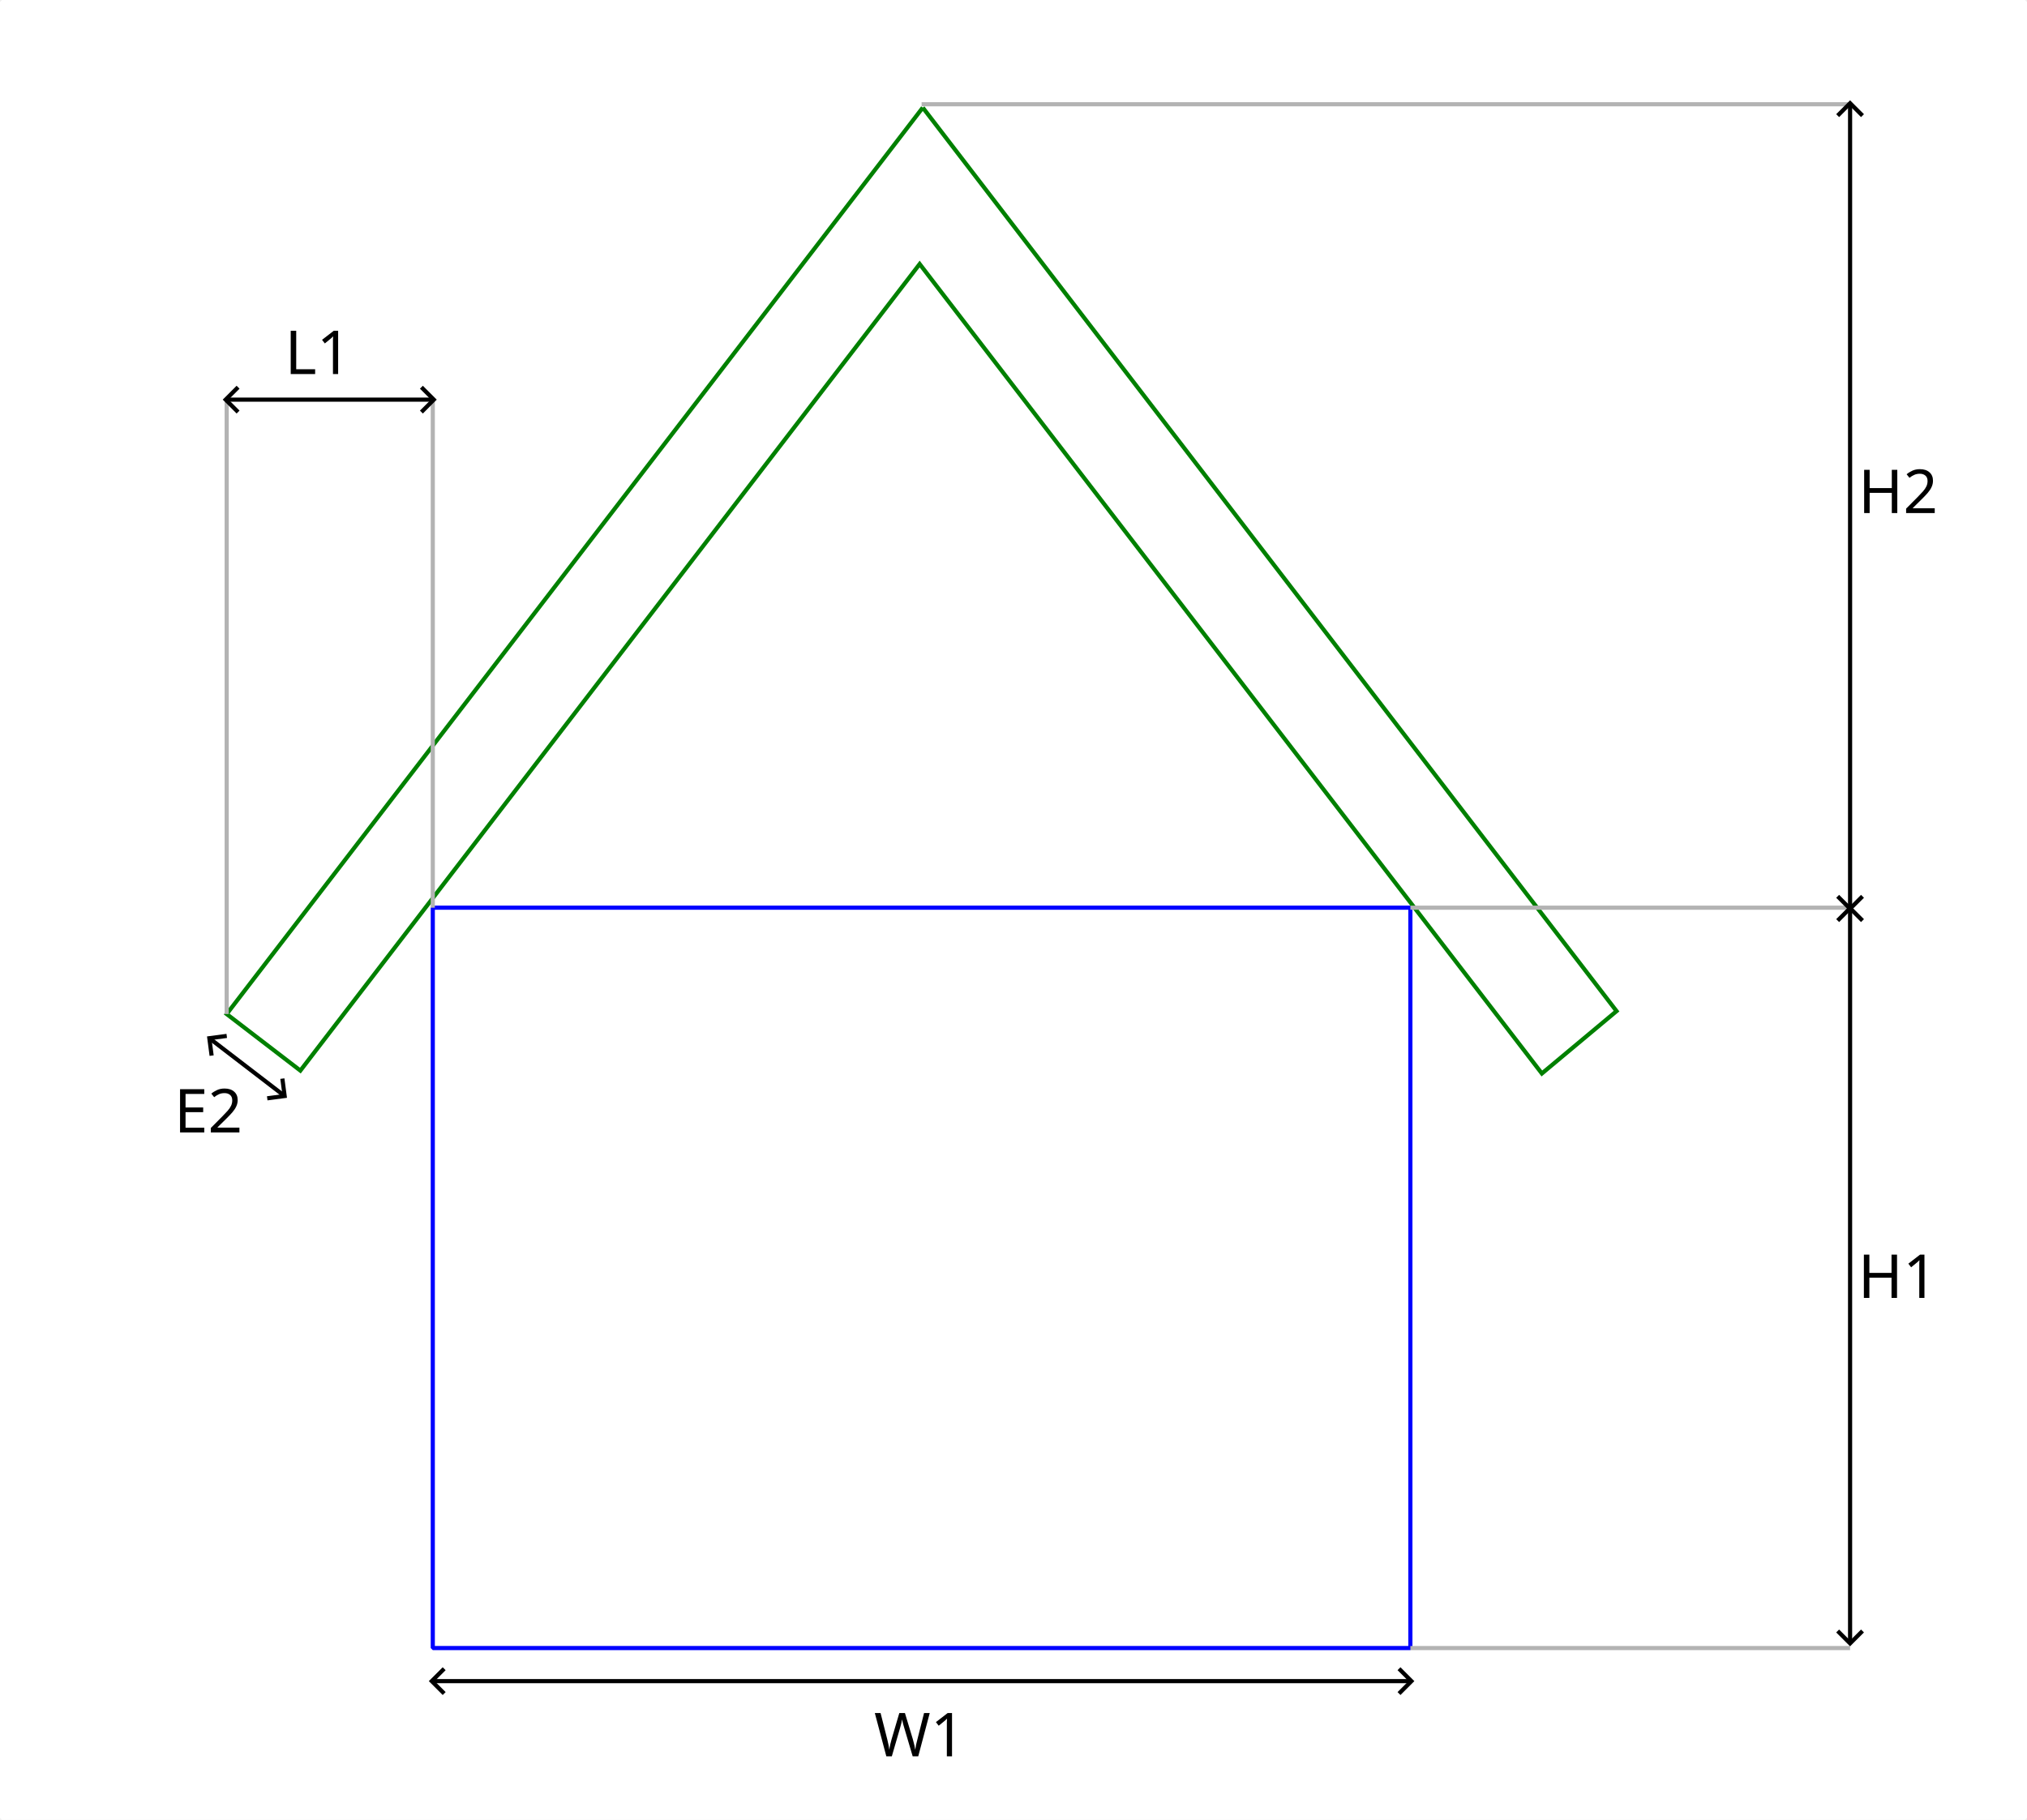
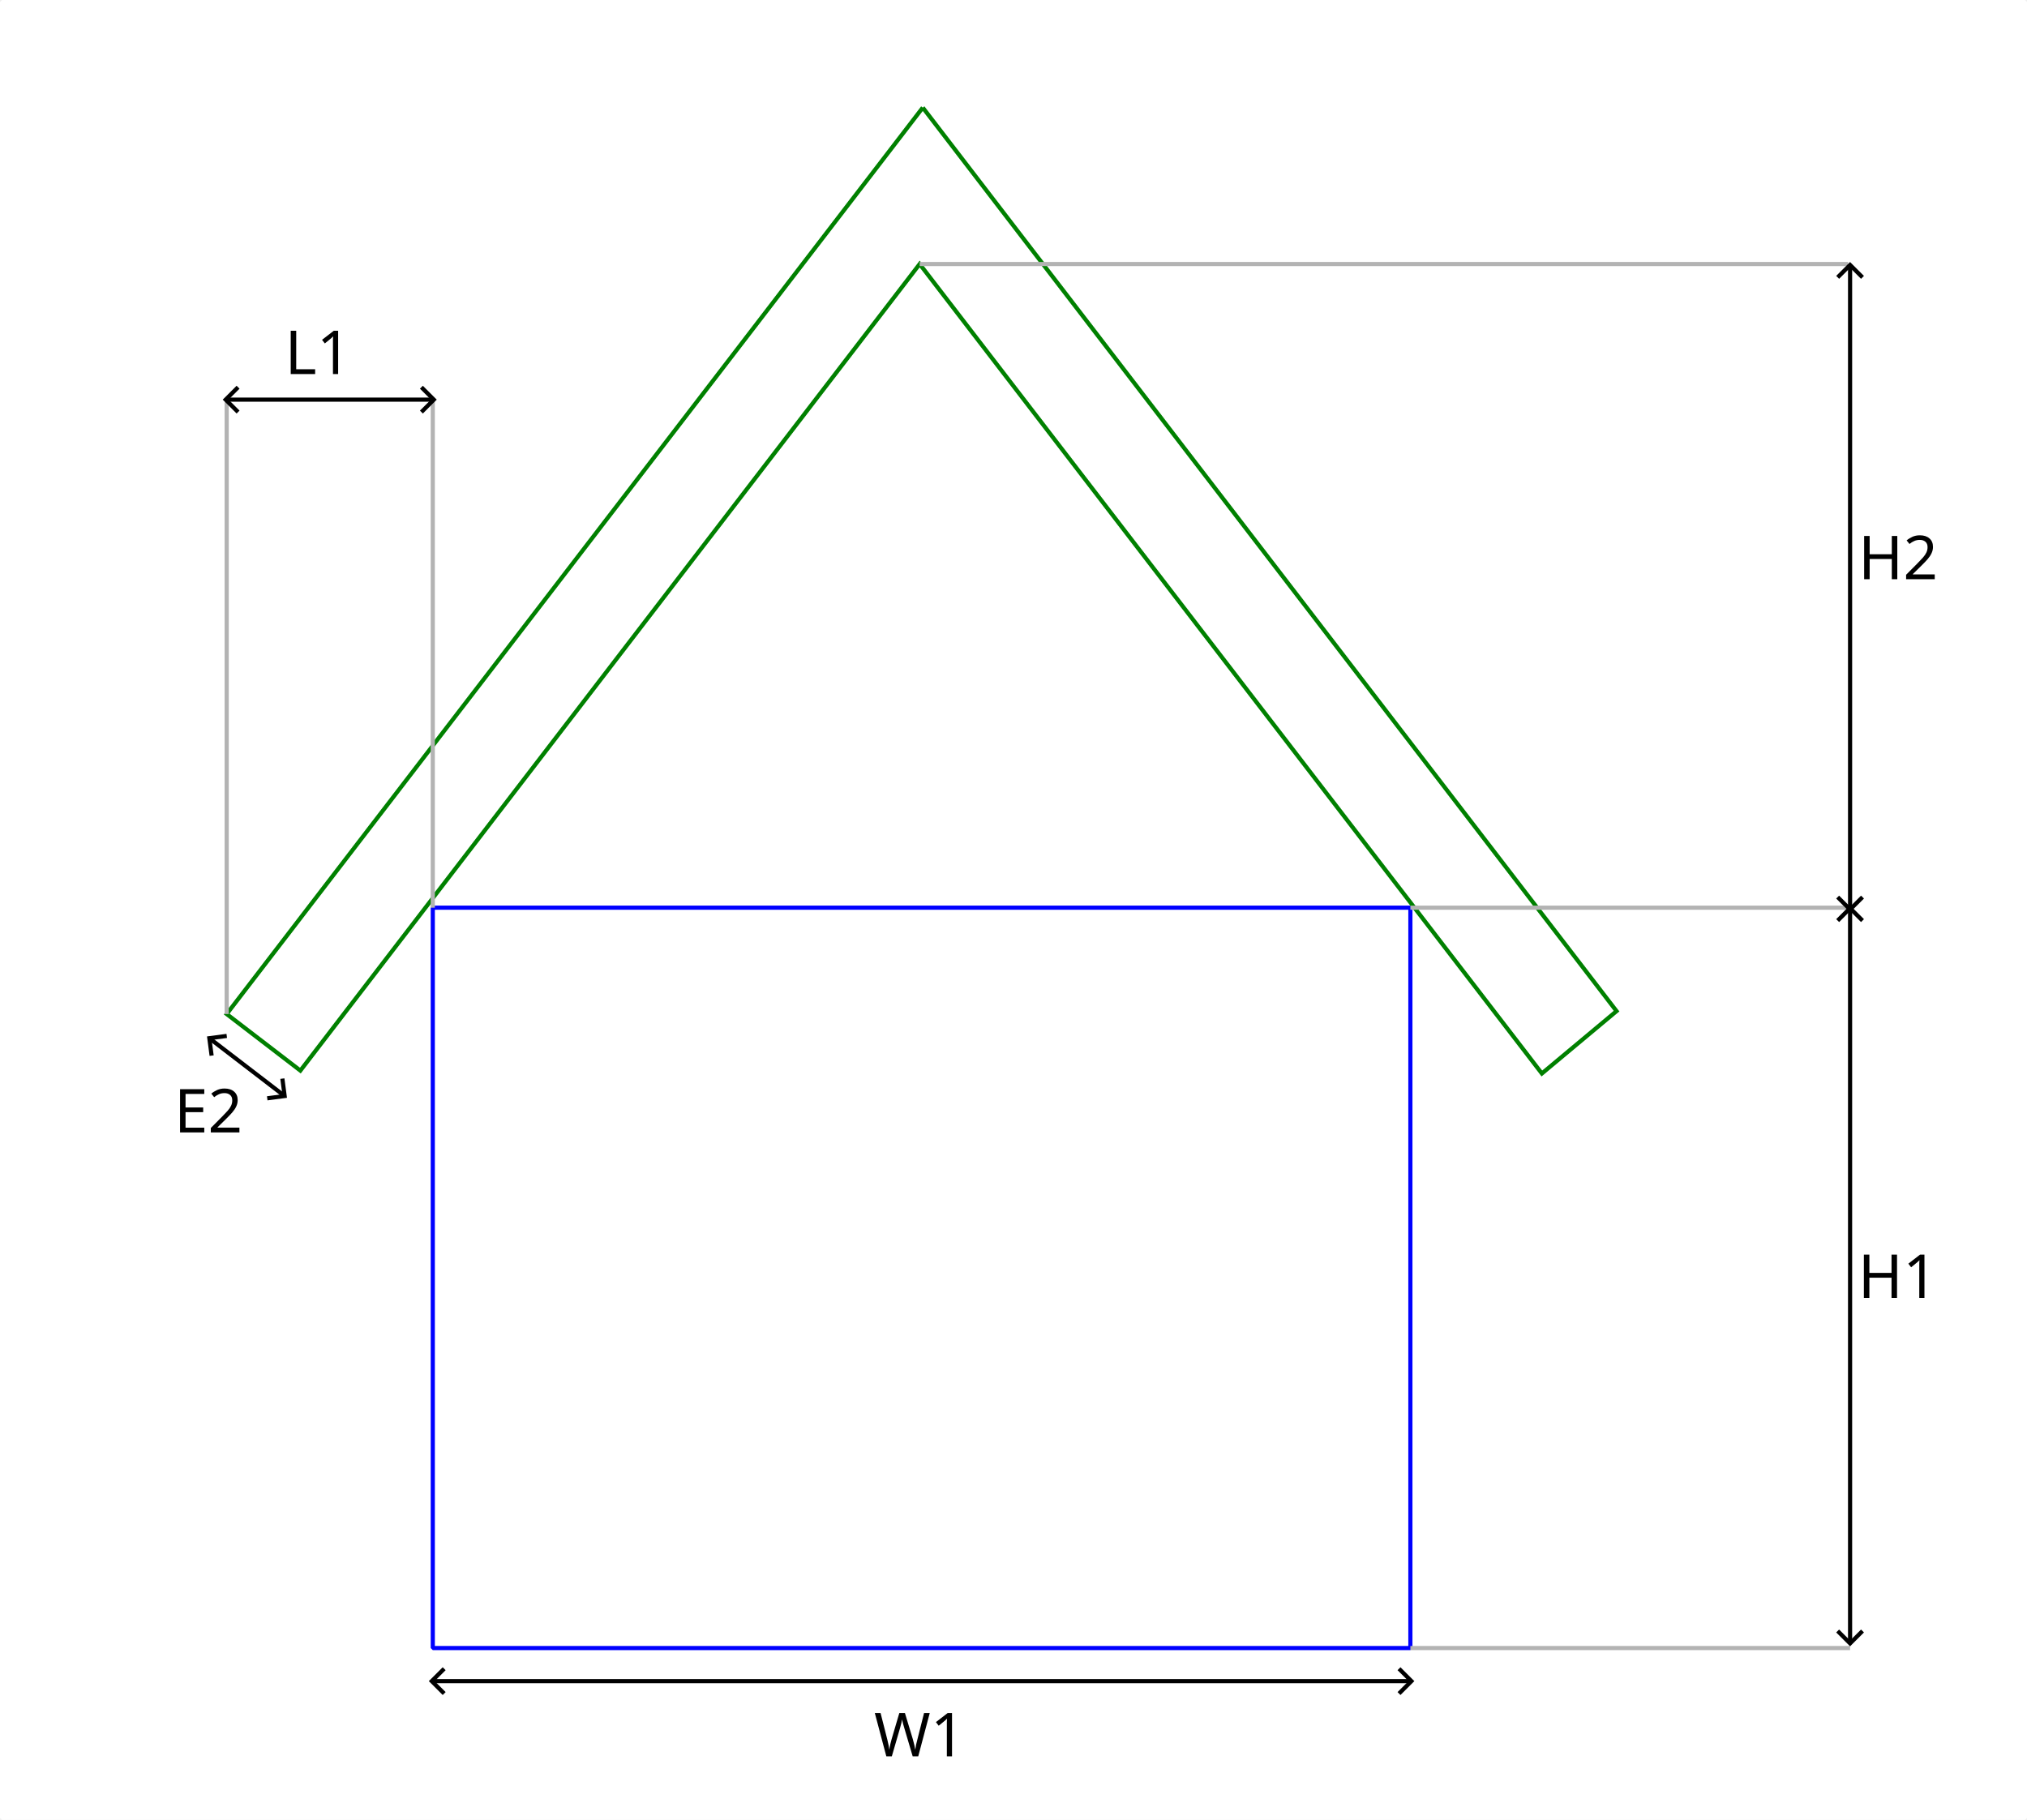
<svg xmlns="http://www.w3.org/2000/svg" width="490.294" height="440.259" viewBox="0 0 129.724 116.485" version="1.1" id="svg1">
  <defs id="defs1">
    <rect x="119.555" y="369.442" width="51.656" height="35.639" id="rect14" />
    <rect x="97.941" y="646.841" width="47.456" height="36.118" id="rect12" />
    <rect x="544.713" y="650.223" width="40.012" height="36.079" id="rect11" />
    <marker style="overflow:visible" id="marker5" refX="0" refY="0" orient="auto-start-reverse" markerWidth="1" markerHeight="1" viewBox="0 0 1 1" preserveAspectRatio="xMidYMid">
      <path style="fill:none;stroke:context-stroke;stroke-width:1;stroke-linecap:butt" d="M 3,-3 0,0 3,3" transform="rotate(180,0.125,0)" id="path5" />
    </marker>
    <marker style="overflow:visible" id="marker5-5" refX="0" refY="0" orient="auto-start-reverse" markerWidth="1" markerHeight="1" viewBox="0 0 1 1" preserveAspectRatio="xMidYMid">
      <path style="fill:none;stroke:context-stroke;stroke-width:1;stroke-linecap:butt" d="M 3,-3 0,0 3,3" transform="rotate(180,0.125,0)" id="path5-6" />
    </marker>
    <rect x="544.713" y="650.223" width="40.012" height="36.079" id="rect11-2" />
    <marker style="overflow:visible" id="ArrowWide-3" refX="0" refY="0" orient="auto-start-reverse" markerWidth="1" markerHeight="1" viewBox="0 0 1 1" preserveAspectRatio="xMidYMid">
      <path style="fill:none;stroke:context-stroke;stroke-width:1;stroke-linecap:butt" d="M 3,-3 0,0 3,3" transform="rotate(180,0.125,0)" id="path1-0" />
    </marker>
    <rect x="363.027" y="408.126" width="57.752" height="55.903" id="rect6-7" />
  </defs>
  <g id="layer1" transform="translate(-20.10443,-122.8318)">
    <rect style="fill:#ffffff;stroke:#ffffff;stroke-width:0.265;stroke-linejoin:bevel" id="rect17-6" width="129.459" height="116.221" x="20.237" y="122.964" />
    <rect style="fill:none;stroke:#0000ff;stroke-width:0.265;stroke-linejoin:bevel" id="rect2-9" width="62.564" height="47.389" x="47.802" y="180.929" />
    <path style="fill:none;stroke:#008000;stroke-width:0.265px;stroke-linecap:butt;stroke-linejoin:miter;stroke-opacity:1" d="m 79.161,129.718 -44.549,58.019 4.715,3.62 39.634,-51.626 39.82,51.811 4.779,-3.992 -44.4,-57.832" id="path9" />
    <path style="fill:none;stroke:#b3b3b3;stroke-width:0.265px;stroke-linecap:butt;stroke-linejoin:miter;stroke-opacity:1" d="m 110.367,180.93 h 28.139" id="path10" />
-     <path style="fill:none;stroke:#b3b3b3;stroke-width:0.265px;stroke-linecap:butt;stroke-linejoin:miter;stroke-opacity:1" d="M 79.085,129.505 H 138.506" id="path10-6" />
-     <path style="fill:none;stroke:#000000;stroke-width:0.265px;stroke-linecap:butt;stroke-linejoin:miter;stroke-opacity:1;marker-start:url(#marker5);marker-end:url(#marker5)" d="m 138.506,129.505 v 51.425" id="path11" />
+     <path style="fill:none;stroke:#b3b3b3;stroke-width:0.265px;stroke-linecap:butt;stroke-linejoin:miter;stroke-opacity:1" d="M 78.962,139.731 H 138.383" id="path10-6" />
+     <path style="fill:none;stroke:#000000;stroke-width:0.265px;stroke-linecap:butt;stroke-linejoin:miter;stroke-opacity:1;marker-start:url(#marker5);marker-end:url(#marker5)" d="m 138.506,139.856 v 41.124" id="path11" />
    <path style="fill:none;stroke:#b3b3b3;stroke-width:0.265px;stroke-linecap:butt;stroke-linejoin:miter;stroke-opacity:1" d="m 110.367,228.318 h 28.139" id="path10-4" />
    <path style="fill:none;stroke:#000000;stroke-width:0.265px;stroke-linecap:butt;stroke-linejoin:miter;stroke-opacity:1;marker-start:url(#marker5-5);marker-end:url(#marker5-5)" d="m 138.506,181.028 v 46.926" id="path11-7" />
    <text xml:space="preserve" transform="matrix(0.2645833,0,0,0.2645833,-5.109654,30.43449)" id="text11" style="font-size:14.667px;line-height:1.25;font-family:sans-serif;white-space:pre;shape-inside:url(#rect11);display:inline">
      <tspan x="544.713" y="663.199" id="tspan1">H1</tspan>
    </text>
-     <text xml:space="preserve" transform="matrix(0.2645833,0,0,0.2645833,-5.091957,-19.79903)" id="text11-4" style="font-size:14.667px;line-height:1.25;font-family:sans-serif;white-space:pre;shape-inside:url(#rect11-2);display:inline">
+     <text xml:space="preserve" transform="matrix(0.2645833,0,0,0.2645833,-5.091957,-15.56569)" id="text11-4" style="font-size:14.667px;line-height:1.25;font-family:sans-serif;white-space:pre;shape-inside:url(#rect11-2);display:inline">
      <tspan x="544.713" y="663.199" id="tspan2">H2</tspan>
    </text>
    <path style="fill:none;stroke:#000000;stroke-width:0.265px;stroke-linecap:butt;stroke-linejoin:miter;stroke-opacity:1;marker-start:url(#ArrowWide-3);marker-end:url(#ArrowWide-3)" d="M 47.802,230.435 H 110.367" id="path3-6" />
    <text xml:space="preserve" transform="matrix(0.2645833,0,0,0.2645833,-20.00467,123.8313)" id="text6-8" style="font-size:14.667px;line-height:1.25;font-family:sans-serif;white-space:pre;shape-inside:url(#rect6-7);display:inline">
      <tspan x="363.027" y="421.104" id="tspan3">W1</tspan>
    </text>
    <path style="fill:none;stroke:#000000;stroke-width:0.265px;stroke-linecap:butt;stroke-linejoin:miter;stroke-opacity:1;marker-start:url(#marker5);marker-end:url(#marker5)" d="M 38.269,192.944 33.554,189.324" id="path12" />
    <text xml:space="preserve" transform="matrix(0.2645833,0,0,0.2645833,5.337828,20.73814)" id="text12" style="font-size:14.667px;line-height:1.25;font-family:sans-serif;white-space:pre;shape-inside:url(#rect12);display:inline">
      <tspan x="97.941" y="659.818" id="tspan4">E2</tspan>
    </text>
    <path style="fill:none;stroke:#b3b3b3;stroke-width:0.265px;stroke-linecap:butt;stroke-linejoin:miter;stroke-opacity:1" d="M 47.802,180.93 V 148.411" id="path13" />
    <path style="fill:none;stroke:#b3b3b3;stroke-width:0.265px;stroke-linecap:butt;stroke-linejoin:miter;stroke-opacity:1" d="M 34.612,187.737 V 148.411" id="path13-4" />
    <path style="fill:none;stroke:#000000;stroke-width:0.265px;stroke-linecap:butt;stroke-linejoin:miter;stroke-opacity:1;marker-start:url(#marker5);marker-end:url(#marker5)" d="m 34.612,148.411 13.19,-1e-5" id="path14" />
    <text xml:space="preserve" transform="matrix(0.2645833,0,0,0.2645833,6.701632,45.59254)" id="text14" style="font-size:14.667px;line-height:1.25;font-family:sans-serif;white-space:pre;shape-inside:url(#rect14);display:inline">
      <tspan x="119.555" y="382.418" id="tspan5">L1</tspan>
    </text>
  </g>
</svg>
